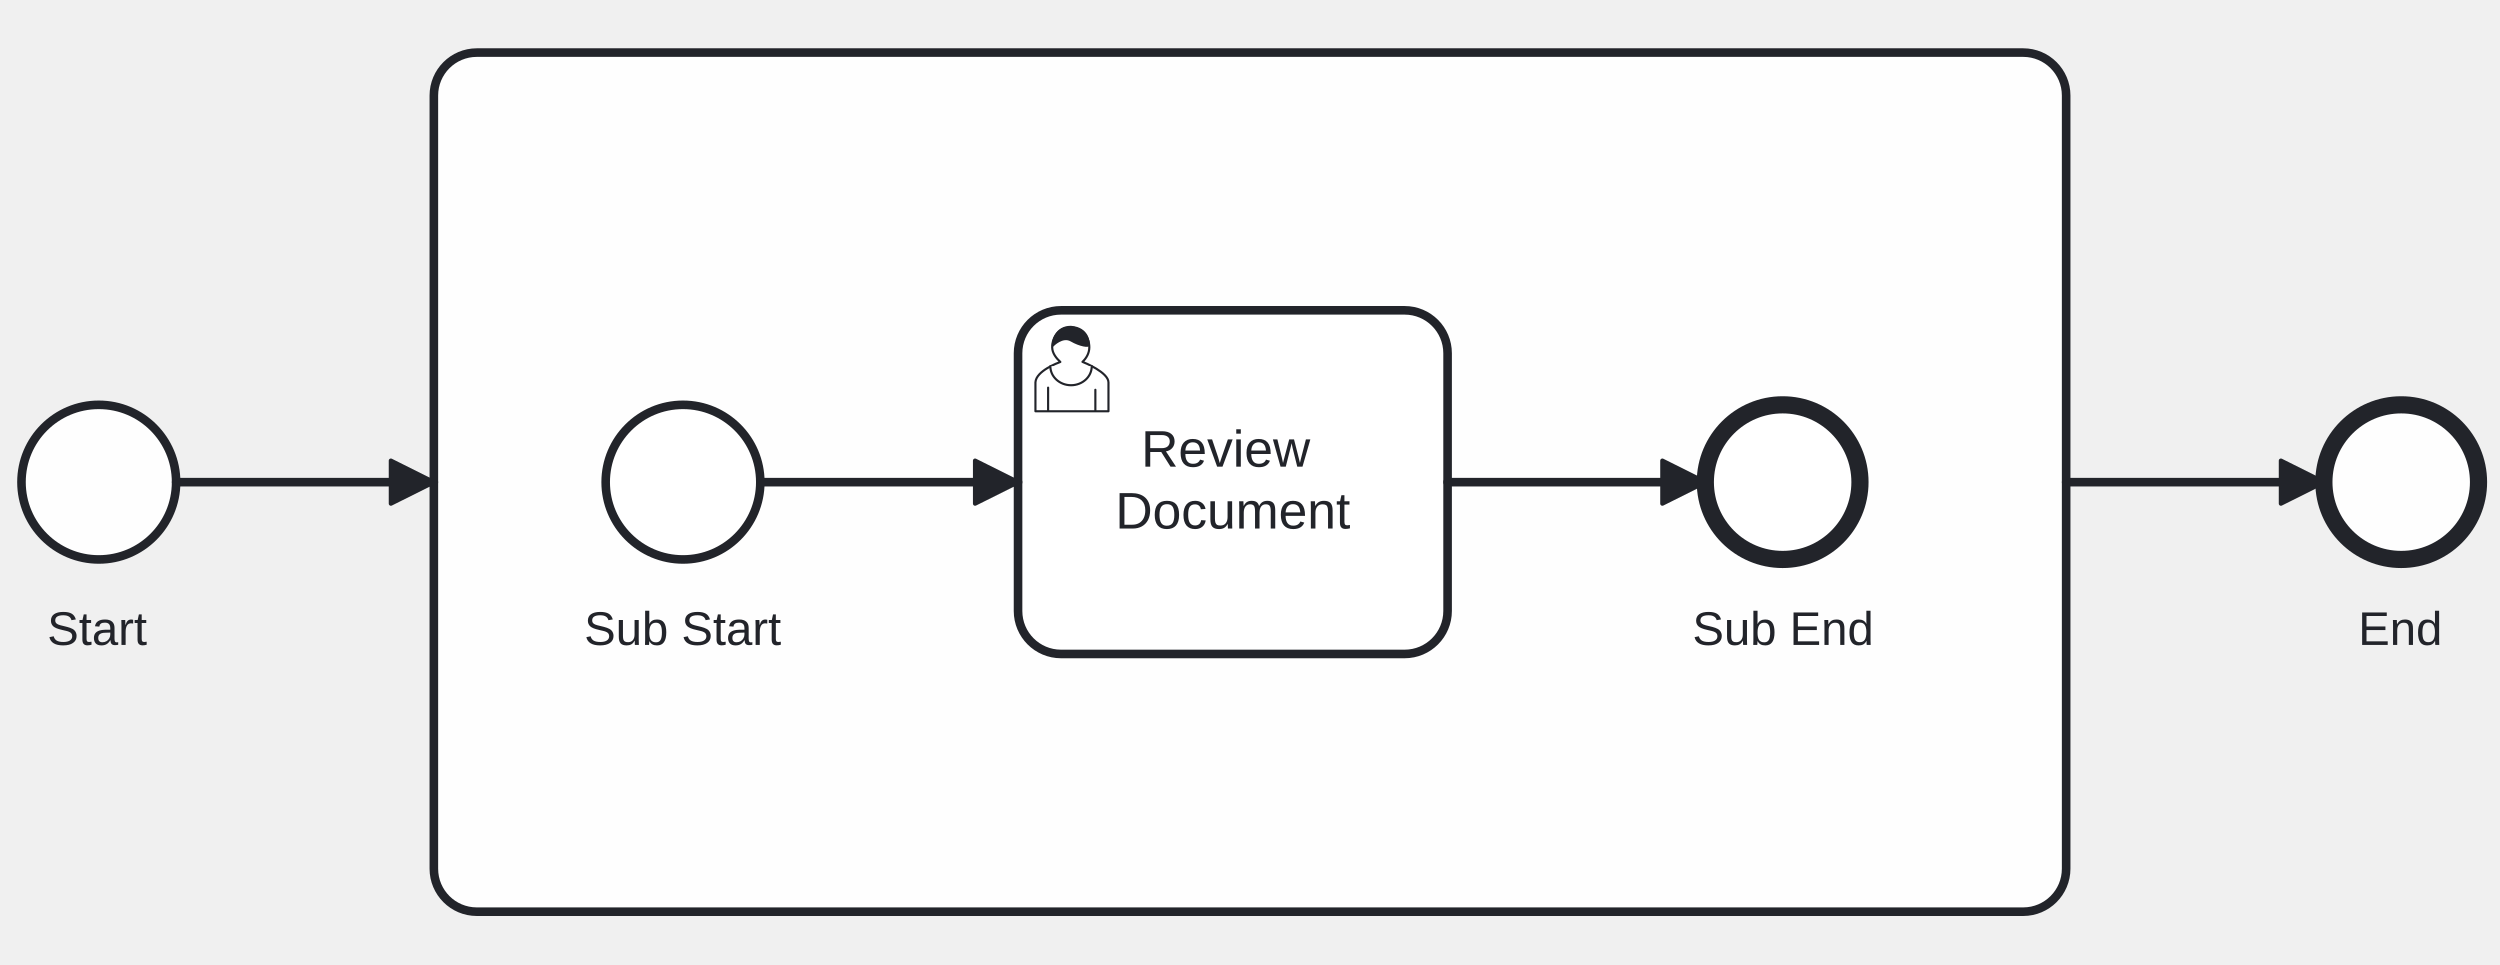
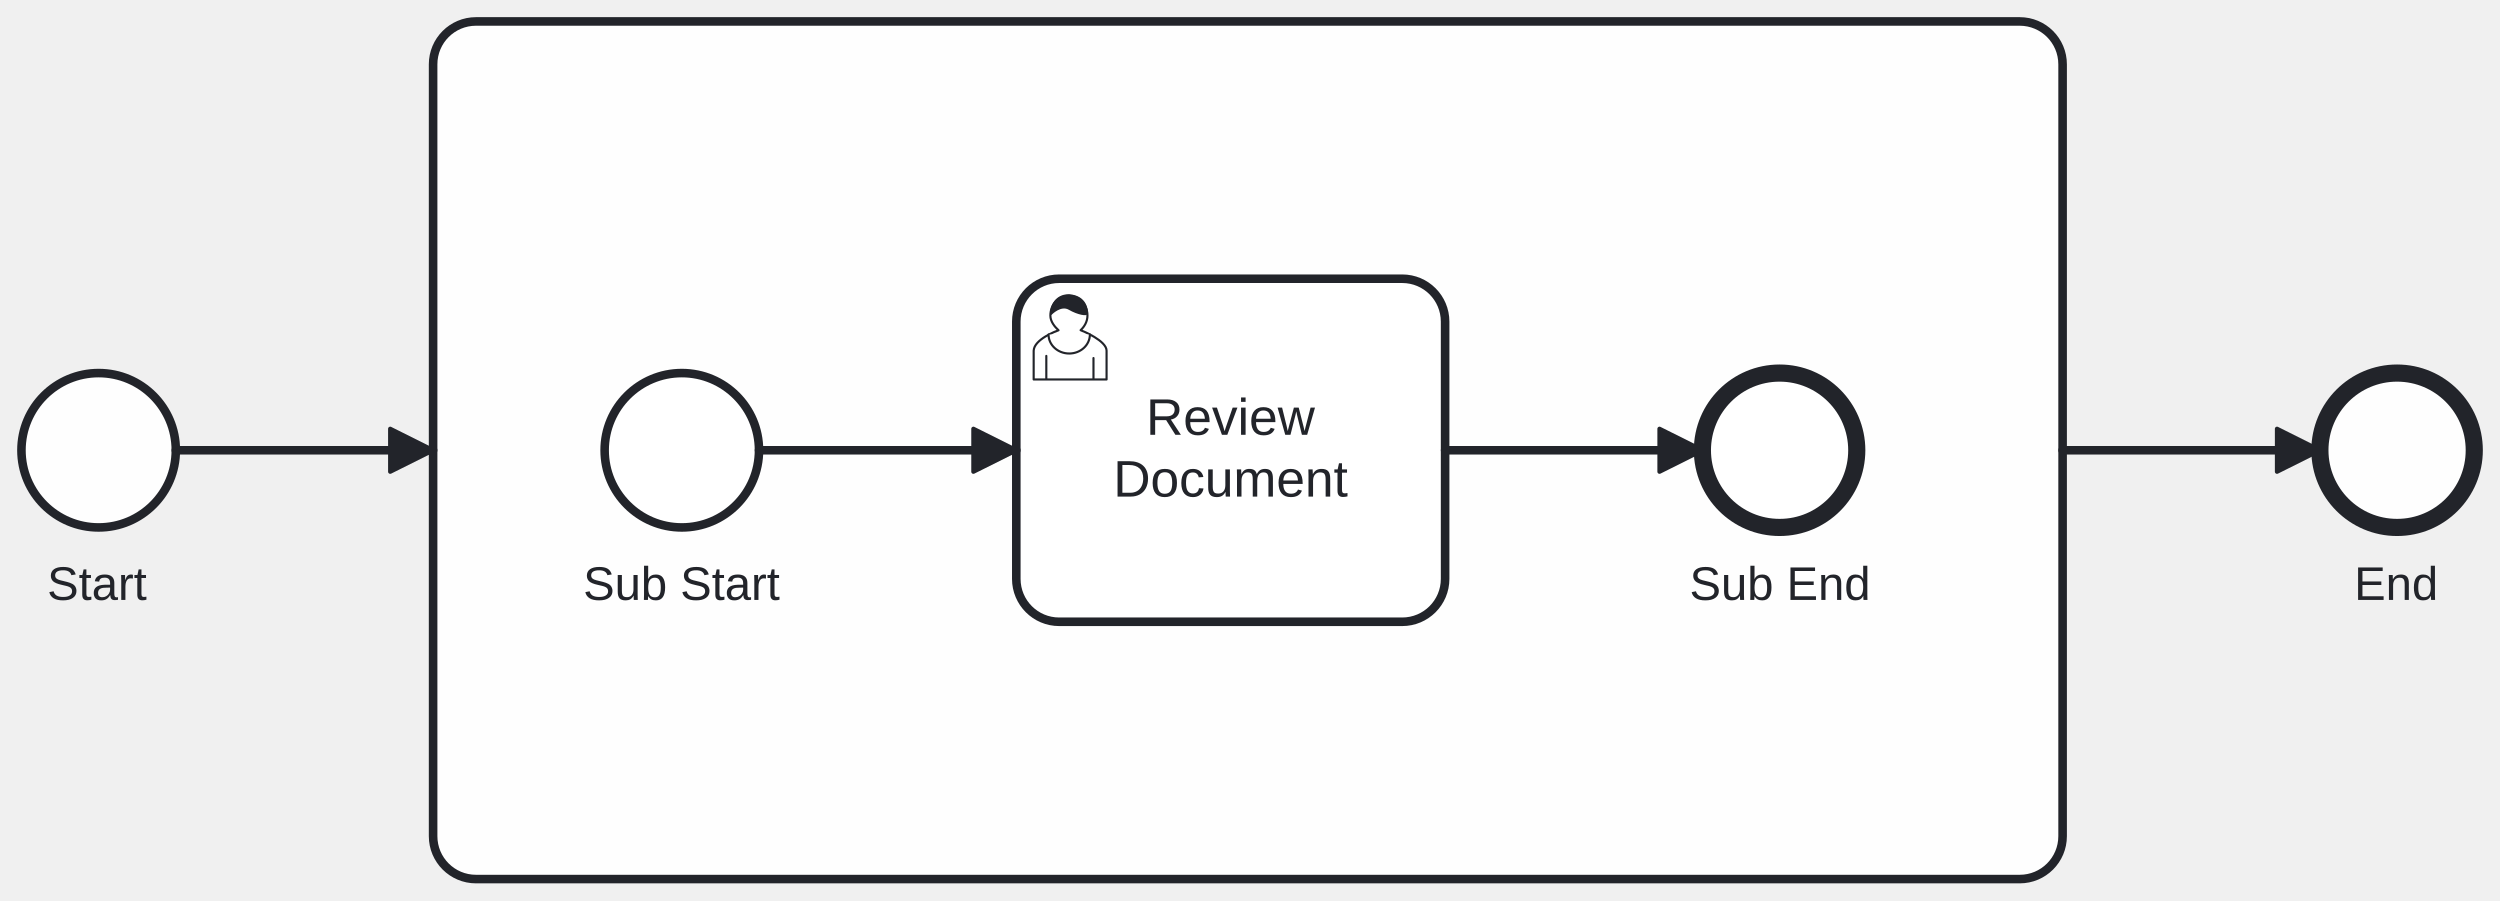
- <svg xmlns="http://www.w3.org/2000/svg" width="770" height="297" viewBox="187 87 582 210" version="1.1">
+ <svg xmlns="http://www.w3.org/2000/svg" width="583" height="210" viewBox="187 87 583 210" version="1.1">
+   <defs>
+     <pattern id="djs-grid-pattern-427974" width="10" height="10" patternUnits="userSpaceOnUse">
+       <circle cx="0.5" cy="0.5" r="0.5" style="fill: rgb(204, 204, 204);" />
+     </pattern>
+   </defs>
  <g class="djs-group">
-     <g class="djs-element djs-shape" data-element-id="Event_00a3pyb" transform="translate(192, 174)" style="display: block;">
+     <g class="djs-element djs-shape" data-element-id="Event_00a3pyb" style="display: block;" transform="matrix(1 0 0 1 192 174)">
      <g class="djs-visual">
-         <circle cx="18" cy="18" r="18" style="stroke-linecap: round; stroke-linejoin: round; stroke: hsl(225, 10%, 15%); stroke-width: 2px; fill: white; fill-opacity: 0.95;" />
+         <circle cx="18" cy="18" r="18" style="stroke-linecap: round; stroke-linejoin: round; stroke: rgb(34, 36, 42); stroke-width: 2px; fill: white; fill-opacity: 0.95;" />
      </g>
-       <rect style="fill: none; stroke-opacity: 0; stroke: white; stroke-width: 15px;" class="djs-hit djs-hit-all" x="0" y="0" width="36" height="36" />
-       <circle cx="18" cy="18" r="23" style="fill: none;" class="djs-outline" />
+       <rect class="djs-hit djs-hit-all" x="0" y="0" width="36" height="36" style="fill: none; stroke-opacity: 0; stroke: white; stroke-width: 15px;" />
+       <circle cx="18" cy="18" r="23" class="djs-outline" style="fill: none;" />
    </g>
  </g>
  <g class="djs-group">
-     <g class="djs-element djs-shape" data-element-id="Event_00a3pyb_label" transform="translate(198, 220)" style="display: block;">
+     <g class="djs-element djs-shape hover" data-element-id="Activity_1cgwbmf" style="display: block;" transform="matrix(1 0 0 1 288 92)">
      <g class="djs-visual">
-         <text style="font-family: Arial, sans-serif; font-size: 11px; font-weight: normal; fill: hsl(225, 10%, 15%);" lineHeight="1.2" class="djs-label">
-           <tspan x="0" y="9.9">Start</tspan>
-         </text>
-       </g>
-       <rect style="fill: none; stroke-opacity: 0; stroke: white; stroke-width: 15px;" class="djs-hit djs-hit-all" x="0" y="0" width="24" height="14" />
-       <rect x="-5" y="-5" rx="4" width="34" height="24" style="fill: none;" class="djs-outline" />
-     </g>
-   </g>
-   <g class="djs-group">
-     <g class="djs-element djs-shape" data-element-id="Event_0pnzs42" style="display: block;" transform="translate(728, 174)">
-       <g class="djs-visual">
-         <circle cx="18" cy="18" r="18" style="stroke-linecap: round; stroke-linejoin: round; stroke: hsl(225, 10%, 15%); stroke-width: 4px; fill: white; fill-opacity: 0.95;" />
-       </g>
-       <rect style="fill: none; stroke-opacity: 0; stroke: white; stroke-width: 15px;" class="djs-hit djs-hit-all" x="0" y="0" width="36" height="36" />
-       <circle cx="18" cy="18" r="24" style="fill: none;" class="djs-outline" />
-     </g>
-   </g>
-   <g class="djs-group">
-     <g class="djs-element djs-shape" data-element-id="Activity_1cgwbmf" transform="translate(288, 92)" style="display: block;">
-       <g class="djs-visual">
-         <rect x="0" y="0" width="380" height="200" rx="10" ry="10" style="stroke-linecap: round; stroke-linejoin: round; stroke: hsl(225, 10%, 15%); stroke-width: 2px; fill: white; fill-opacity: 0.95;" />
-         <text style="font-family: Arial, sans-serif; font-size: 12px; font-weight: normal; fill: hsl(225, 10%, 15%);" lineHeight="1.2" class="djs-label">
+         <rect x="0" y="0" width="380" height="200" rx="10" ry="10" style="stroke-linecap: round; stroke-linejoin: round; stroke: rgb(34, 36, 42); stroke-width: 2px; fill: white; fill-opacity: 0.95;" />
+         <text lineHeight="1.2" class="djs-label" style="font-family: Arial, sans-serif; font-size: 12px; font-weight: normal; fill: rgb(34, 36, 42);">
          <tspan x="190" y="17.8" />
        </text>
      </g>
-       <rect style="fill: none; stroke-opacity: 0; stroke: white; stroke-width: 15px;" class="djs-hit djs-hit-no-move" x="0" y="0" width="380" height="200" />
-       <rect style="fill: none; stroke-opacity: 0; stroke: white; stroke-width: 15px;" class="djs-hit djs-hit-click-stroke" x="0" y="0" width="380" height="200" />
-       <rect style="fill: none; stroke-opacity: 0; stroke: white; stroke-width: 15px;" class="djs-hit djs-hit-all" x="0" y="0" width="380" height="30" />
-       <rect x="-5" y="-5" rx="14" width="390" height="210" style="fill: none;" class="djs-outline" />
+       <rect class="djs-hit djs-hit-no-move" x="0" y="0" width="380" height="200" style="fill: none; stroke-opacity: 0; stroke: white; stroke-width: 15px;" />
+       <rect class="djs-hit djs-hit-click-stroke" x="0" y="0" width="380" height="200" style="fill: none; stroke-opacity: 0; stroke: white; stroke-width: 15px;" />
+       <rect class="djs-hit djs-hit-all" x="0" y="0" width="380" height="30" style="fill: none; stroke-opacity: 0; stroke: white; stroke-width: 15px;" />
+       <rect x="-5" y="-5" rx="14" width="390" height="210" class="djs-outline" style="fill: none;" />
    </g>
    <g class="djs-children">
      <g class="djs-group">
-         <g class="djs-element djs-shape" data-element-id="Event_0c0rtvp" transform="translate(328, 174)" style="display: block;">
+         <g class="djs-element djs-shape" data-element-id="Event_0c0rtvp" style="display: block;" transform="matrix(1 0 0 1 328 174)">
          <g class="djs-visual">
-             <circle cx="18" cy="18" r="18" style="stroke-linecap: round; stroke-linejoin: round; stroke: hsl(225, 10%, 15%); stroke-width: 2px; fill: white; fill-opacity: 0.95;" />
+             <circle cx="18" cy="18" r="18" style="stroke-linecap: round; stroke-linejoin: round; stroke: rgb(34, 36, 42); stroke-width: 2px; fill: white; fill-opacity: 0.95;" />
          </g>
-           <rect style="fill: none; stroke-opacity: 0; stroke: white; stroke-width: 15px;" class="djs-hit djs-hit-all" x="0" y="0" width="36" height="36" />
-           <circle cx="18" cy="18" r="23" style="fill: none;" class="djs-outline" />
+           <rect class="djs-hit djs-hit-all" x="0" y="0" width="36" height="36" style="fill: none; stroke-opacity: 0; stroke: white; stroke-width: 15px;" />
+           <circle cx="18" cy="18" r="23" class="djs-outline" style="fill: none;" />
        </g>
      </g>
      <g class="djs-group">
-         <g class="djs-element djs-shape" data-element-id="Event_0c0rtvp_label" transform="translate(323, 220)" style="display: block;">
+         <g class="djs-element djs-shape" data-element-id="Event_1w6m3i5" style="display: block;" transform="matrix(1 0 0 1 584 174)">
          <g class="djs-visual">
-             <text style="font-family: Arial, sans-serif; font-size: 11px; font-weight: normal; fill: hsl(225, 10%, 15%);" lineHeight="1.2" class="djs-label">
-               <tspan x="0" y="9.9">Sub Start</tspan>
-             </text>
+             <circle cx="18" cy="18" r="18" style="stroke-linecap: round; stroke-linejoin: round; stroke: rgb(34, 36, 42); stroke-width: 4px; fill: white; fill-opacity: 0.95;" />
          </g>
-           <rect style="fill: none; stroke-opacity: 0; stroke: white; stroke-width: 15px;" class="djs-hit djs-hit-all" x="0" y="0" width="46" height="14" />
-           <rect x="-5" y="-5" rx="4" width="56" height="24" style="fill: none;" class="djs-outline" />
+           <rect class="djs-hit djs-hit-all" x="0" y="0" width="36" height="36" style="fill: none; stroke-opacity: 0; stroke: white; stroke-width: 15px;" />
+           <circle cx="18" cy="18" r="24" class="djs-outline" style="fill: none;" />
        </g>
      </g>
      <g class="djs-group">
-         <g class="djs-element djs-shape" data-element-id="Event_1w6m3i5" transform="translate(584, 174)" style="display: block;">
+         <g class="djs-element djs-shape" data-element-id="Activity_19zstl3" style="display: block;" transform="matrix(1 0 0 1 424 152)">
          <g class="djs-visual">
-             <circle cx="18" cy="18" r="18" style="stroke-linecap: round; stroke-linejoin: round; stroke: hsl(225, 10%, 15%); stroke-width: 4px; fill: white; fill-opacity: 0.95;" />
+             <rect x="0" y="0" width="100" height="80" rx="10" ry="10" style="stroke-linecap: round; stroke-linejoin: round; stroke: rgb(34, 36, 42); stroke-width: 2px; fill: white; fill-opacity: 0.95;" />
+             <text lineHeight="1.2" class="djs-label" style="font-family: Arial, sans-serif; font-size: 12px; font-weight: normal; fill: rgb(34, 36, 42);">
+               <tspan x="30.273" y="36.4">Review </tspan>
+               <tspan x="22.628" y="50.8">Document</tspan>
+             </text>
+             <path d="m 15,12 c 0.909,-0.845 1.594,-2.049 1.594,-3.385 0,-2.554 -1.805,-4.622 -4.357,-4.622 -2.552,0 -4.288,2.068 -4.288,4.622 0,1.348 0.974,2.562 1.896,3.405 -0.529,0.187 -5.669,2.097 -5.794,4.756 v 6.718 h 17 v -6.718 c 0,-2.298 -5.528,-4.595 -6.051,-4.776 zm -8,6 l 0,5.5 m 11,0 l 0,-5" style="fill: white; stroke-linecap: round; stroke-linejoin: round; stroke: rgb(34, 36, 42); stroke-width: 0.5px;" />
+             <path d="m 15,12 m 2.162,1.009 c 0,2.447 -2.158,4.431 -4.821,4.431 -2.665,0 -4.822,-1.981 -4.822,-4.431 " style="fill: white; stroke-linecap: round; stroke-linejoin: round; stroke: rgb(34, 36, 42); stroke-width: 0.5px;" />
+             <path d="m 15,12 m -6.9,-3.80 c 0,0 2.251,-2.358 4.274,-1.177 2.024,1.181 4.221,1.537 4.124,0.965 -0.098,-0.57 -0.117,-3.791 -4.191,-4.136 -3.575,0.001 -4.208,3.367 -4.207,4.348 z" style="fill: rgb(34, 36, 42); stroke-linecap: round; stroke-linejoin: round; stroke: rgb(34, 36, 42); stroke-width: 0.5px;" />
          </g>
-           <rect style="fill: none; stroke-opacity: 0; stroke: white; stroke-width: 15px;" class="djs-hit djs-hit-all" x="0" y="0" width="36" height="36" />
-           <circle cx="18" cy="18" r="24" style="fill: none;" class="djs-outline" />
-         </g>
-       </g>
-       <g class="djs-group">
-         <g class="djs-element djs-shape" data-element-id="Event_1w6m3i5_label" transform="translate(581, 220)" style="display: block;">
-           <g class="djs-visual">
-             <text style="font-family: Arial, sans-serif; font-size: 11px; font-weight: normal; fill: hsl(225, 10%, 15%);" lineHeight="1.2" class="djs-label">
-               <tspan x="0" y="9.9">Sub End</tspan>
-             </text>
-           </g>
-           <rect style="fill: none; stroke-opacity: 0; stroke: white; stroke-width: 15px;" class="djs-hit djs-hit-all" x="0" y="0" width="43" height="14" />
-           <rect x="-5" y="-5" rx="4" width="53" height="24" style="fill: none;" class="djs-outline" />
-         </g>
-       </g>
-       <g class="djs-group">
-         <g class="djs-element djs-shape" data-element-id="Activity_19zstl3" transform="translate(424, 152)" style="display: block;">
-           <g class="djs-visual">
-             <rect x="0" y="0" width="100" height="80" rx="10" ry="10" style="stroke-linecap: round; stroke-linejoin: round; stroke: hsl(225, 10%, 15%); stroke-width: 2px; fill: white; fill-opacity: 0.95;" />
-             <text style="font-family: Arial, sans-serif; font-size: 12px; font-weight: normal; fill: hsl(225, 10%, 15%);" lineHeight="1.2" class="djs-label">
-               <tspan x="28.664" y="36.4">Review </tspan>
-               <tspan x="22.658" y="50.8">Document</tspan>
-             </text>
-             <path style="fill: white; stroke-linecap: round; stroke-linejoin: round; stroke: hsl(225, 10%, 15%); stroke-width: 0.5px;" d="m 15,12 c 0.909,-0.845 1.594,-2.049 1.594,-3.385 0,-2.554 -1.805,-4.622 -4.357,-4.622 -2.552,0 -4.288,2.068 -4.288,4.622 0,1.348 0.974,2.562 1.896,3.405 -0.529,0.187 -5.669,2.097 -5.794,4.756 v 6.718 h 17 v -6.718 c 0,-2.298 -5.528,-4.595 -6.051,-4.776 zm -8,6 l 0,5.5 m 11,0 l 0,-5" />
-             <path style="fill: white; stroke-linecap: round; stroke-linejoin: round; stroke: hsl(225, 10%, 15%); stroke-width: 0.5px;" d="m 15,12 m 2.162,1.009 c 0,2.447 -2.158,4.431 -4.821,4.431 -2.665,0 -4.822,-1.981 -4.822,-4.431 " />
-             <path style="fill: hsl(225, 10%, 15%); stroke-linecap: round; stroke-linejoin: round; stroke: hsl(225, 10%, 15%); stroke-width: 0.5px;" d="m 15,12 m -6.9,-3.80 c 0,0 2.251,-2.358 4.274,-1.177 2.024,1.181 4.221,1.537 4.124,0.965 -0.098,-0.57 -0.117,-3.791 -4.191,-4.136 -3.575,0.001 -4.208,3.367 -4.207,4.348 z" />
-           </g>
-           <rect style="fill: none; stroke-opacity: 0; stroke: white; stroke-width: 15px;" class="djs-hit djs-hit-all" x="0" y="0" width="100" height="80" />
-           <rect x="-5" y="-5" rx="14" width="110" height="90" style="fill: none;" class="djs-outline" />
+           <rect class="djs-hit djs-hit-all" x="0" y="0" width="100" height="80" style="fill: none; stroke-opacity: 0; stroke: white; stroke-width: 15px;" />
+           <rect x="-5" y="-5" rx="14" width="110" height="90" class="djs-outline" style="fill: none;" />
        </g>
      </g>
      <g class="djs-group">
        <g class="djs-element djs-connection" data-element-id="Flow_15oeebl" style="display: block;">
          <g class="djs-visual">
            <defs>
-               <marker id="marker-seq-0" viewBox="0 0 20 20" refX="11" refY="10" markerWidth="10" markerHeight="10" orient="auto">
-                 <path d="M 1 5 L 11 10 L 1 15 Z" style="stroke-linecap: round; stroke-linejoin: round; stroke: hsl(225, 10%, 15%); stroke-width: 1px; fill: hsl(225, 10%, 15%);" />
+               <marker id="marker-2jui7phud5vvmqnrg862rbp8a" viewBox="0 0 20 20" refX="11" refY="10" markerWidth="10" markerHeight="10" orient="auto">
+                 <path d="M 1 5 L 11 10 L 1 15 Z" style="stroke-linecap: round; stroke-linejoin: round; stroke: rgb(34, 36, 42); stroke-width: 1px; fill: rgb(34, 36, 42);" />
              </marker>
            </defs>
-             <path style="fill: none; stroke-linecap: round; stroke-linejoin: round; stroke: hsl(225, 10%, 15%); stroke-width: 2px; marker-end: url(#marker-seq-0);" data-corner-radius="5" d="M364,192L424,192" />
+             <path data-corner-radius="5" style="fill: none; stroke-linecap: round; stroke-linejoin: round; stroke: rgb(34, 36, 42); stroke-width: 2px; marker-end: url('#marker-2jui7phud5vvmqnrg862rbp8a');" d="M364,192L424,192" />
          </g>
-           <path d="M364,192L424,192" style="fill: none; stroke-opacity: 0; stroke: white; stroke-width: 15px;" class="djs-hit djs-hit-stroke" />
-           <rect x="359" y="187" rx="4" width="70" height="10" style="fill: none;" class="djs-outline" />
+           <path d="M364,192L424,192" class="djs-hit djs-hit-stroke" style="fill: none; stroke-opacity: 0; stroke: white; stroke-width: 15px;" />
+           <rect x="359" y="187" rx="4" width="70" height="10" class="djs-outline" style="fill: none;" />
        </g>
      </g>
      <g class="djs-group">
        <g class="djs-element djs-connection" data-element-id="Flow_0nvusvs" style="display: block;">
          <g class="djs-visual">
            <defs>
-               <marker id="marker-seq-1" viewBox="0 0 20 20" refX="11" refY="10" markerWidth="10" markerHeight="10" orient="auto">
-                 <path d="M 1 5 L 11 10 L 1 15 Z" style="stroke-linecap: round; stroke-linejoin: round; stroke: hsl(225, 10%, 15%); stroke-width: 1px; fill: hsl(225, 10%, 15%);" />
+               <marker id="marker-8tb7woagos9womp1qgdllm8qi" viewBox="0 0 20 20" refX="11" refY="10" markerWidth="10" markerHeight="10" orient="auto">
+                 <path d="M 1 5 L 11 10 L 1 15 Z" style="stroke-linecap: round; stroke-linejoin: round; stroke: rgb(34, 36, 42); stroke-width: 1px; fill: rgb(34, 36, 42);" />
              </marker>
            </defs>
-             <path style="fill: none; stroke-linecap: round; stroke-linejoin: round; stroke: hsl(225, 10%, 15%); stroke-width: 2px; marker-end: url(#marker-seq-1);" data-corner-radius="5" d="M524,192L584,192" />
+             <path data-corner-radius="5" style="fill: none; stroke-linecap: round; stroke-linejoin: round; stroke: rgb(34, 36, 42); stroke-width: 2px; marker-end: url('#marker-8tb7woagos9womp1qgdllm8qi');" d="M524,192L584,192" />
          </g>
-           <path d="M524,192L584,192" style="fill: none; stroke-opacity: 0; stroke: white; stroke-width: 15px;" class="djs-hit djs-hit-stroke" />
-           <rect x="519" y="187" rx="4" width="70" height="10" style="fill: none;" class="djs-outline" />
+           <path d="M524,192L584,192" class="djs-hit djs-hit-stroke" style="fill: none; stroke-opacity: 0; stroke: white; stroke-width: 15px;" />
+           <rect x="519" y="187" rx="4" width="70" height="10" class="djs-outline" style="fill: none;" />
        </g>
      </g>
+     </g>
+   </g>
+   <g class="djs-group">
+     <g class="djs-element djs-shape" data-element-id="Event_0pnzs42" style="display: block;" transform="matrix(1 0 0 1 728 174)">
+       <g class="djs-visual">
+         <circle cx="18" cy="18" r="18" style="stroke-linecap: round; stroke-linejoin: round; stroke: rgb(34, 36, 42); stroke-width: 4px; fill: white; fill-opacity: 0.95;" />
+       </g>
+       <rect class="djs-hit djs-hit-all" x="0" y="0" width="36" height="36" style="fill: none; stroke-opacity: 0; stroke: white; stroke-width: 15px;" />
+       <circle cx="18" cy="18" r="24" class="djs-outline" style="fill: none;" />
    </g>
  </g>
  <g class="djs-group">
    <g class="djs-element djs-connection" data-element-id="Flow_13y4b6x" style="display: block;">
      <g class="djs-visual">
        <defs>
-           <marker id="marker-seq-2" viewBox="0 0 20 20" refX="11" refY="10" markerWidth="10" markerHeight="10" orient="auto">
-             <path d="M 1 5 L 11 10 L 1 15 Z" style="stroke-linecap: round; stroke-linejoin: round; stroke: hsl(225, 10%, 15%); stroke-width: 1px; fill: hsl(225, 10%, 15%);" />
+           <marker id="marker-8gphif3atdvacrmee66cwd0va" viewBox="0 0 20 20" refX="11" refY="10" markerWidth="10" markerHeight="10" orient="auto">
+             <path d="M 1 5 L 11 10 L 1 15 Z" style="stroke-linecap: round; stroke-linejoin: round; stroke: rgb(34, 36, 42); stroke-width: 1px; fill: rgb(34, 36, 42);" />
          </marker>
        </defs>
-         <path style="fill: none; stroke-linecap: round; stroke-linejoin: round; stroke: hsl(225, 10%, 15%); stroke-width: 2px; marker-end: url(#marker-seq-2);" data-corner-radius="5" d="M228,192L288,192" />
+         <path data-corner-radius="5" style="fill: none; stroke-linecap: round; stroke-linejoin: round; stroke: rgb(34, 36, 42); stroke-width: 2px; marker-end: url('#marker-8gphif3atdvacrmee66cwd0va');" d="M228,192L288,192" />
      </g>
-       <path d="M228,192L288,192" style="fill: none; stroke-opacity: 0; stroke: white; stroke-width: 15px;" class="djs-hit djs-hit-stroke" />
-       <rect x="223" y="187" rx="4" width="70" height="10" style="fill: none;" class="djs-outline" />
+       <path d="M228,192L288,192" class="djs-hit djs-hit-stroke" style="fill: none; stroke-opacity: 0; stroke: white; stroke-width: 15px;" />
+       <rect x="223" y="187" rx="4" width="70" height="10" class="djs-outline" style="fill: none;" />
    </g>
  </g>
  <g class="djs-group">
    <g class="djs-element djs-connection" data-element-id="Flow_1uop96w" style="display: block;">
      <g class="djs-visual">
        <defs>
-           <marker id="marker-seq-3" viewBox="0 0 20 20" refX="11" refY="10" markerWidth="10" markerHeight="10" orient="auto">
-             <path d="M 1 5 L 11 10 L 1 15 Z" style="stroke-linecap: round; stroke-linejoin: round; stroke: hsl(225, 10%, 15%); stroke-width: 1px; fill: hsl(225, 10%, 15%);" />
+           <marker id="marker-agufbifzft80vh20xf6je5ab6" viewBox="0 0 20 20" refX="11" refY="10" markerWidth="10" markerHeight="10" orient="auto">
+             <path d="M 1 5 L 11 10 L 1 15 Z" style="stroke-linecap: round; stroke-linejoin: round; stroke: rgb(34, 36, 42); stroke-width: 1px; fill: rgb(34, 36, 42);" />
          </marker>
        </defs>
-         <path style="fill: none; stroke-linecap: round; stroke-linejoin: round; stroke: hsl(225, 10%, 15%); stroke-width: 2px; marker-end: url(#marker-seq-3);" data-corner-radius="5" d="M668,192L728,192" />
+         <path data-corner-radius="5" style="fill: none; stroke-linecap: round; stroke-linejoin: round; stroke: rgb(34, 36, 42); stroke-width: 2px; marker-end: url('#marker-agufbifzft80vh20xf6je5ab6');" d="M668,192L728,192" />
      </g>
-       <path d="M668,192L728,192" style="fill: none; stroke-opacity: 0; stroke: white; stroke-width: 15px;" class="djs-hit djs-hit-stroke" />
-       <rect x="663" y="187" rx="4" width="70" height="10" style="fill: none;" class="djs-outline" />
+       <path d="M668,192L728,192" class="djs-hit djs-hit-stroke" style="fill: none; stroke-opacity: 0; stroke: white; stroke-width: 15px;" />
+       <rect x="663" y="187" rx="4" width="70" height="10" class="djs-outline" style="fill: none;" />
    </g>
  </g>
  <g class="djs-group">
-     <g class="djs-element djs-shape" data-element-id="Event_0pnzs42_label" style="display: block;" transform="translate(736, 220)">
+     <g class="djs-element djs-shape" data-element-id="Event_00a3pyb_label" style="display: block;" transform="matrix(1 0 0 1 198 217)">
      <g class="djs-visual">
-         <text style="font-family: Arial, sans-serif; font-size: 11px; font-weight: normal; fill: hsl(225, 10%, 15%);" lineHeight="1.2" class="djs-label">
+         <text lineHeight="1.2" class="djs-label" style="font-family: Arial, sans-serif; font-size: 11px; font-weight: normal; fill: rgb(34, 36, 42);">
+           <tspan x="0" y="9.9">Start</tspan>
+         </text>
+       </g>
+       <rect class="djs-hit djs-hit-all" x="0" y="0" width="24" height="14" style="fill: none; stroke-opacity: 0; stroke: white; stroke-width: 15px;" />
+       <rect x="-5" y="-5" rx="4" width="34" height="24" class="djs-outline" style="fill: none;" />
+     </g>
+   </g>
+   <g class="djs-group">
+     <g class="djs-element djs-shape" data-element-id="Event_0c0rtvp_label" style="display: block;" transform="matrix(1 0 0 1 323 217)">
+       <g class="djs-visual">
+         <text lineHeight="1.2" class="djs-label" style="font-family: Arial, sans-serif; font-size: 11px; font-weight: normal; fill: rgb(34, 36, 42);">
+           <tspan x="0" y="9.9">Sub Start</tspan>
+         </text>
+       </g>
+       <rect class="djs-hit djs-hit-all" x="0" y="0" width="47" height="14" style="fill: none; stroke-opacity: 0; stroke: white; stroke-width: 15px;" />
+       <rect x="-5" y="-5" rx="4" width="57" height="24" class="djs-outline" style="fill: none;" />
+     </g>
+   </g>
+   <g class="djs-group">
+     <g class="djs-element djs-shape" data-element-id="Event_1w6m3i5_label" style="display: block;" transform="matrix(1 0 0 1 581 217)">
+       <g class="djs-visual">
+         <text lineHeight="1.2" class="djs-label" style="font-family: Arial, sans-serif; font-size: 11px; font-weight: normal; fill: rgb(34, 36, 42);">
+           <tspan x="0" y="9.9">Sub End</tspan>
+         </text>
+       </g>
+       <rect class="djs-hit djs-hit-all" x="0" y="0" width="43" height="14" style="fill: none; stroke-opacity: 0; stroke: white; stroke-width: 15px;" />
+       <rect x="-5" y="-5" rx="4" width="53" height="24" class="djs-outline" style="fill: none;" />
+     </g>
+   </g>
+   <g class="djs-group">
+     <g class="djs-element djs-shape" data-element-id="Event_0pnzs42_label" style="display: block;" transform="matrix(1 0 0 1 736 217)">
+       <g class="djs-visual">
+         <text lineHeight="1.2" class="djs-label" style="font-family: Arial, sans-serif; font-size: 11px; font-weight: normal; fill: rgb(34, 36, 42);">
          <tspan x="0" y="9.9">End</tspan>
        </text>
      </g>
-       <rect style="fill: none; stroke-opacity: 0; stroke: white; stroke-width: 15px;" class="djs-hit djs-hit-all" x="0" y="0" width="20" height="14" />
-       <rect x="-5" y="-5" rx="4" width="30" height="24" style="fill: none;" class="djs-outline" />
+       <rect class="djs-hit djs-hit-all" x="0" y="0" width="20" height="14" style="fill: none; stroke-opacity: 0; stroke: white; stroke-width: 15px;" />
+       <rect x="-5" y="-5" rx="4" width="30" height="24" class="djs-outline" style="fill: none;" />
    </g>
  </g>
</svg>
